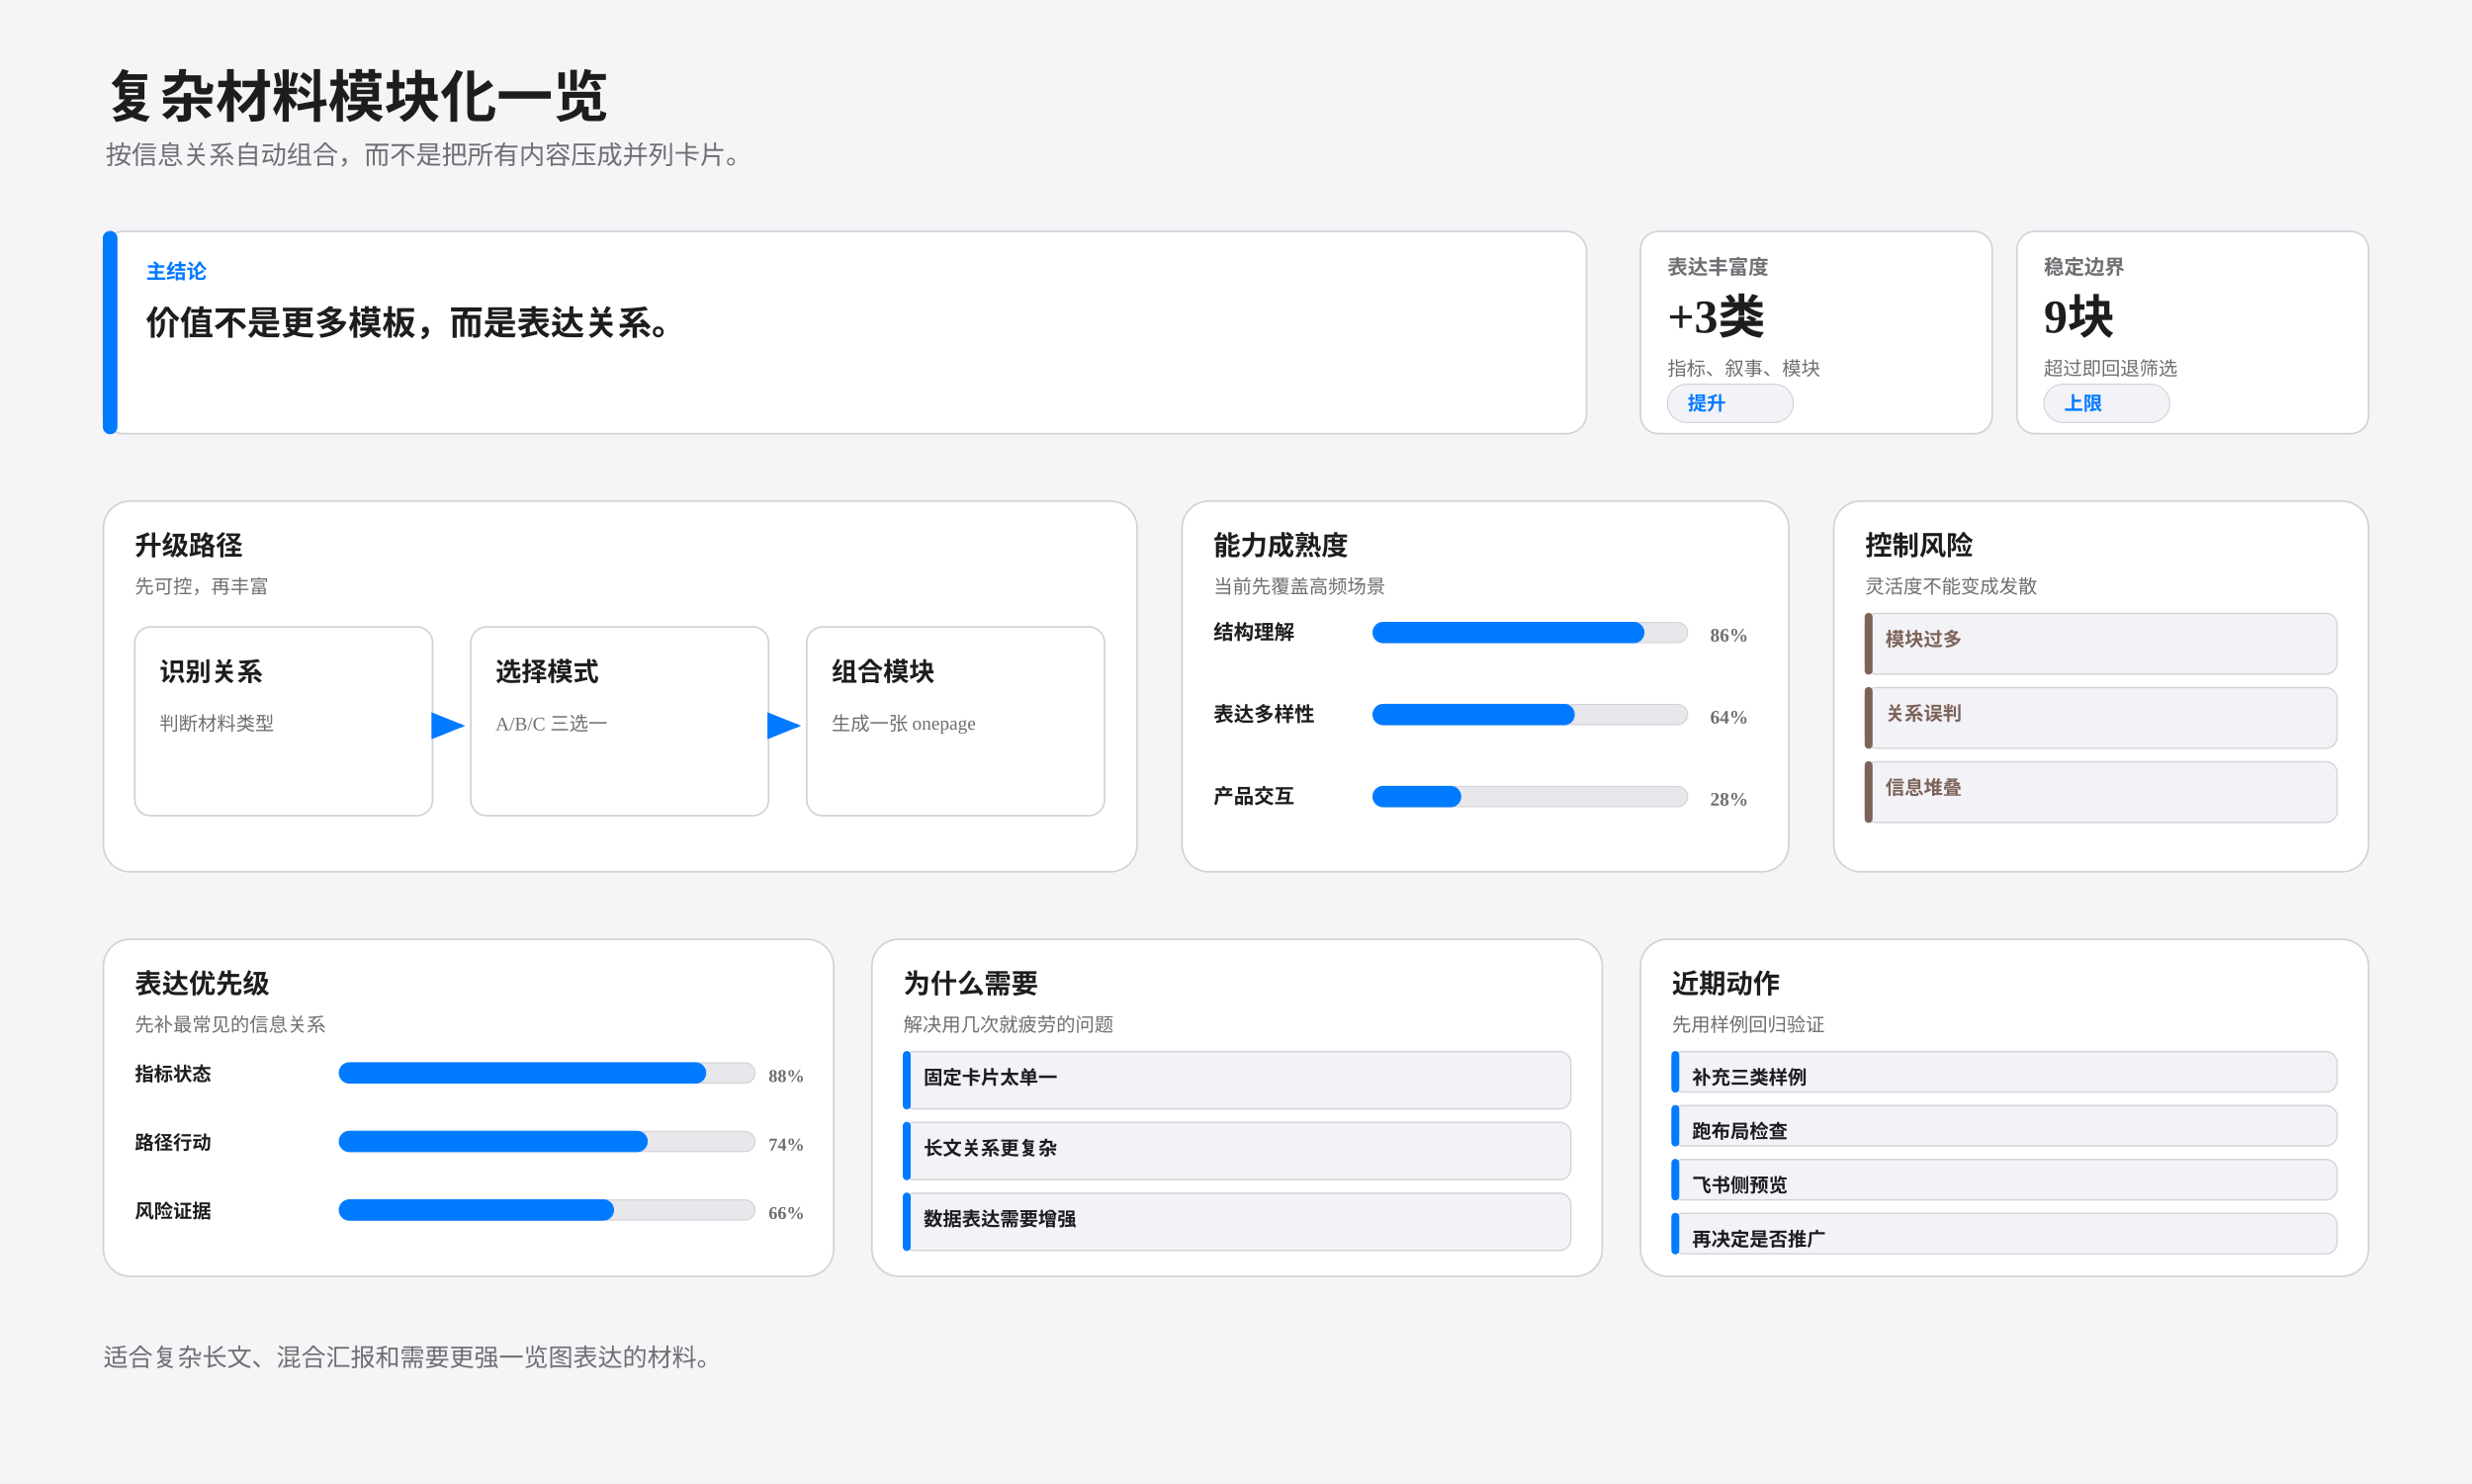
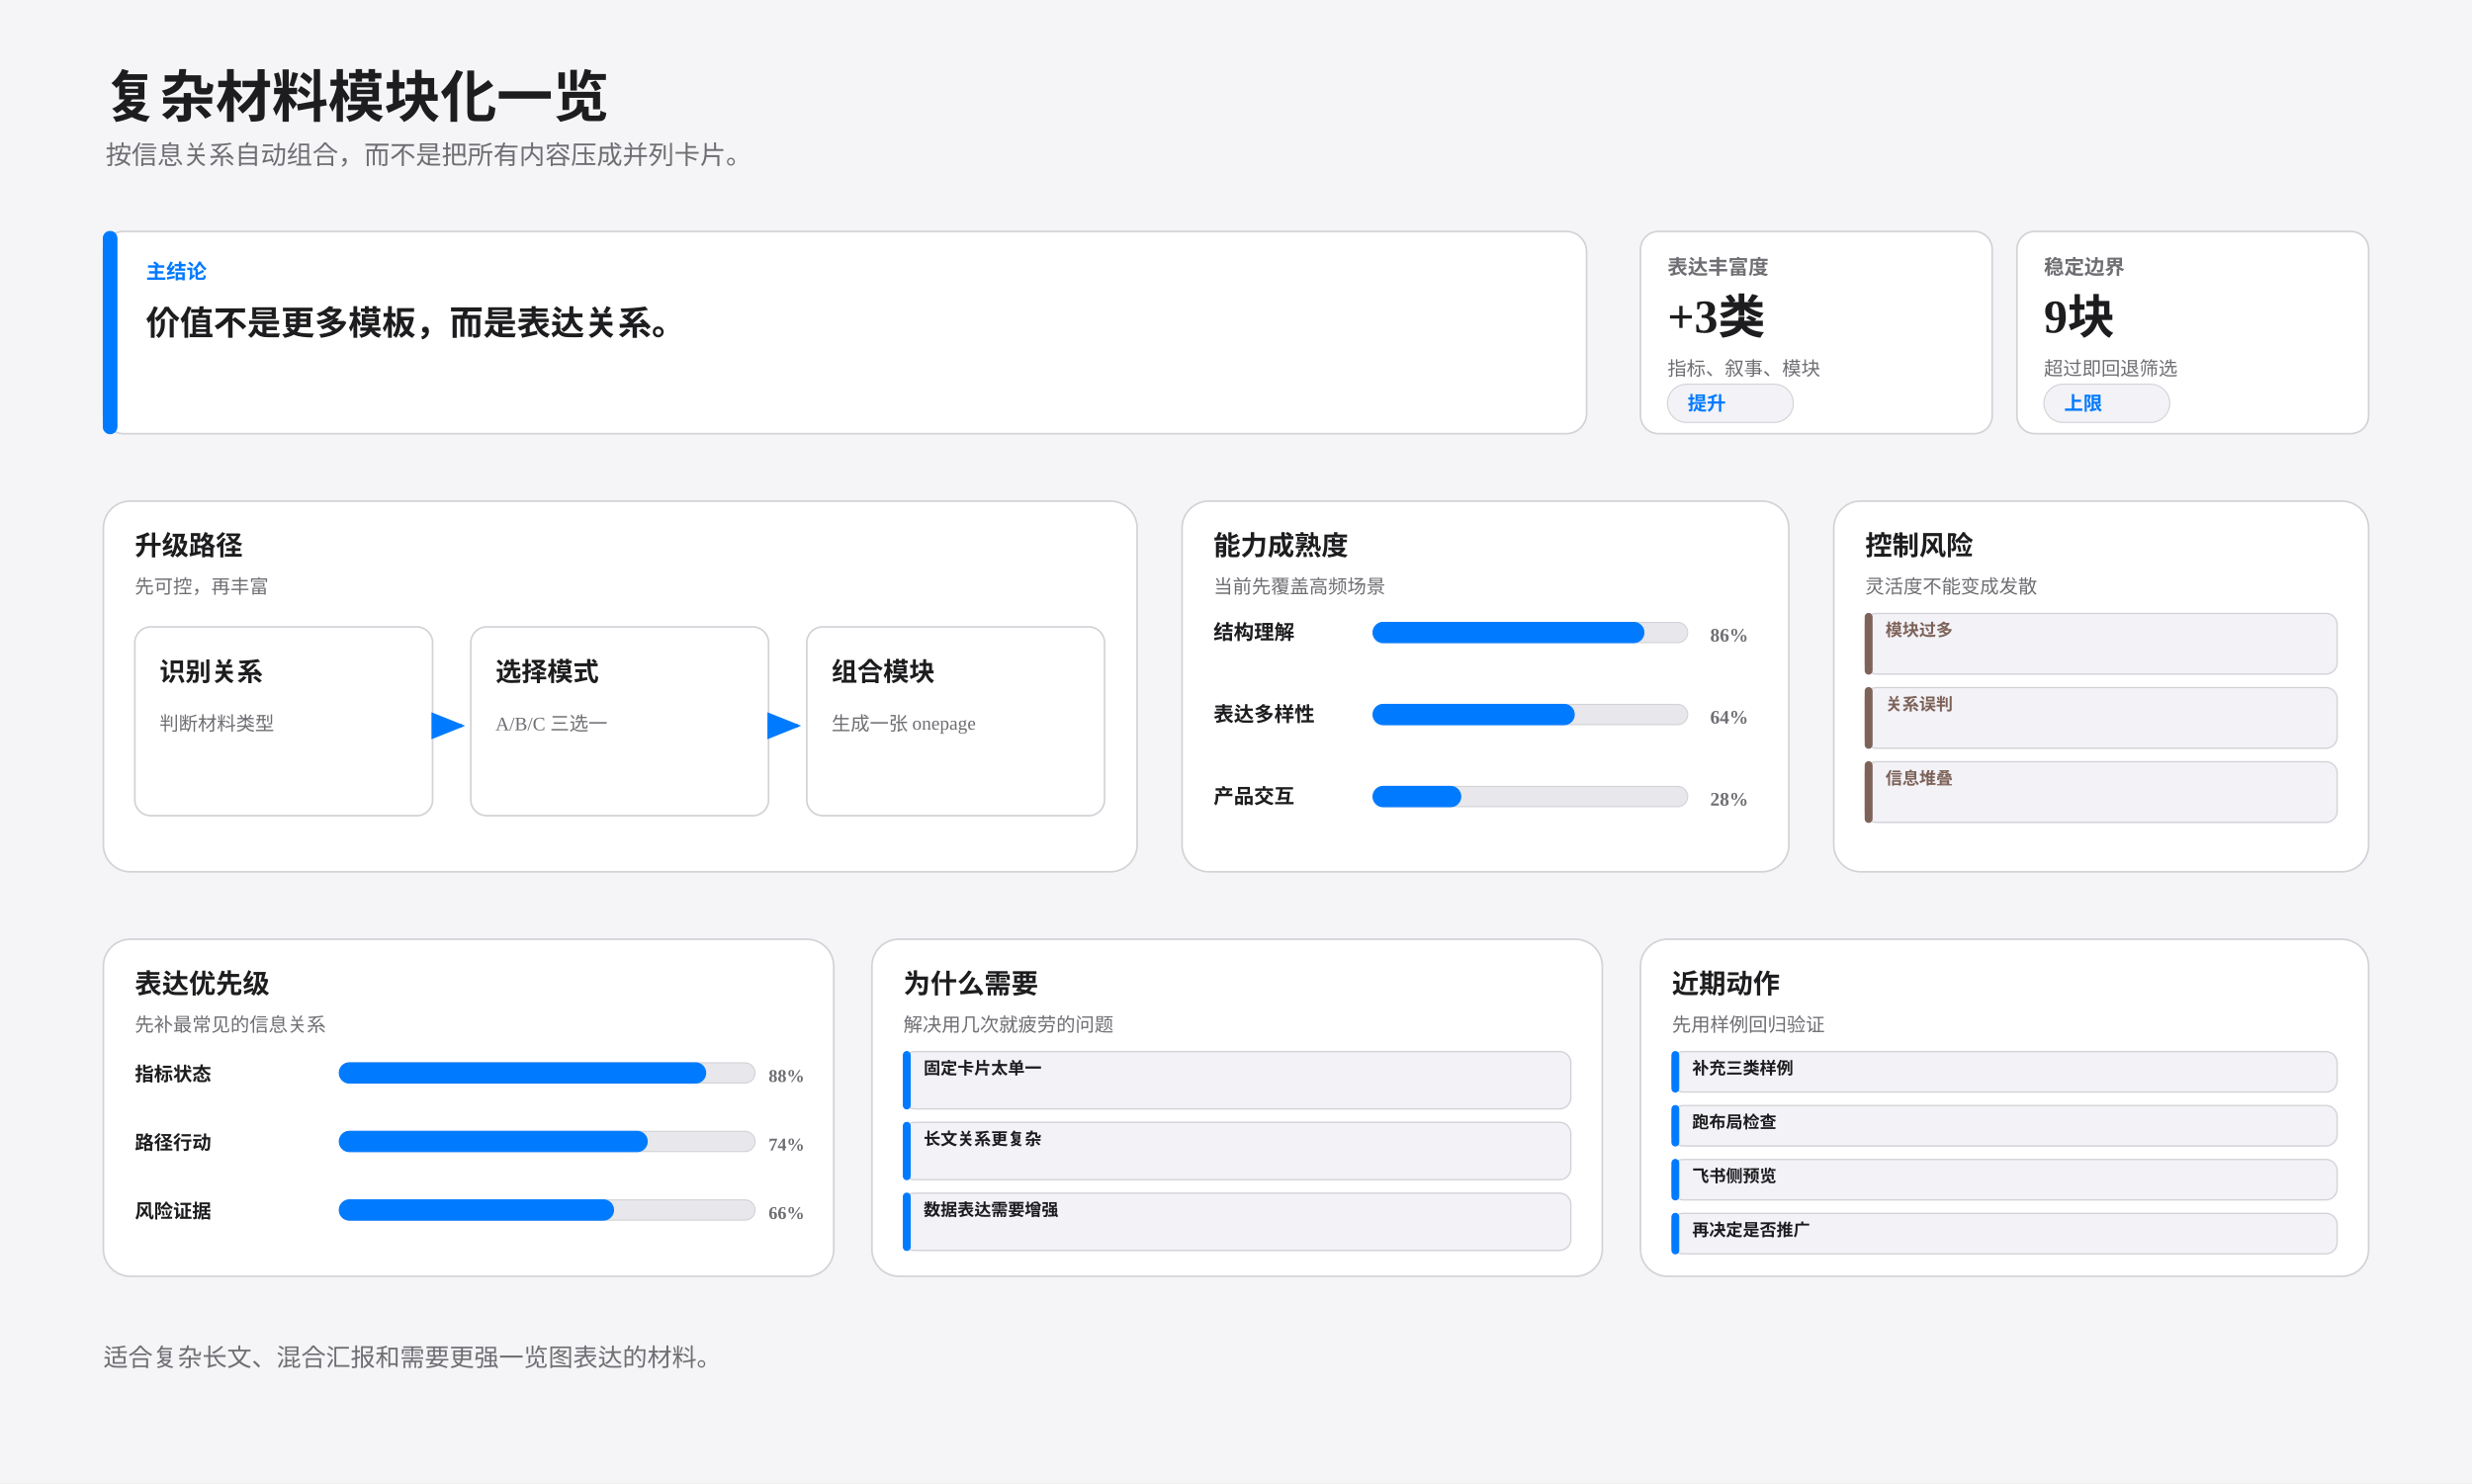
<svg xmlns="http://www.w3.org/2000/svg" width="2200" height="1320" viewBox="0 0 2200 1320">
  <defs>
    <marker id="arrow" markerWidth="12" markerHeight="12" refX="9" refY="4" orient="auto" markerUnits="strokeWidth">
      <path d="M0 0 L10 4 L0 8 z" fill="#007AFF" />
    </marker>
  </defs>
  <rect x="0" y="0" width="2200" height="1320" fill="#F5F5F7" />
  <text x="92" y="104" font-size="50" fill="#1D1D1F" font-weight="700">
    <tspan x="92" dy="0">复杂材料模块化一览</tspan>
  </text>
  <text x="94" y="146" font-size="23" fill="#6E6E73" font-weight="400">
    <tspan x="94" dy="0">按信息关系自动组合，而不是把所有内容压成并列卡片。</tspan>
  </text>
  <rect x="92" y="206" width="1320" height="180" rx="18" fill="#FFFFFF" stroke="#D2D2D7" stroke-width="1.5" />
  <rect x="92" y="206" width="12" height="180" rx="6" fill="#007AFF" stroke="#007AFF" stroke-width="1" />
  <text x="130" y="248" font-size="18" fill="#007AFF" font-weight="700">
    <tspan x="130" dy="0">主结论</tspan>
  </text>
  <text x="130" y="298" font-size="30" fill="#1D1D1F" font-weight="700">
    <tspan x="130" dy="0">价值不是更多模板，而是表达关系。</tspan>
  </text>
  <rect x="1460" y="206" width="313" height="180" rx="16" fill="#FFFFFF" stroke="#D2D2D7" stroke-width="1.5" />
  <text x="1484" y="244" font-size="18" fill="#6E6E73" font-weight="700">
    <tspan x="1484" dy="0">表达丰富度</tspan>
  </text>
  <text x="1484" y="296" font-size="42" fill="#1D1D1F" font-weight="700">
    <tspan x="1484" dy="0">+3类</tspan>
  </text>
  <text x="1484" y="334" font-size="17" fill="#6E6E73" font-weight="400">
    <tspan x="1484" dy="0">指标、叙事、模块</tspan>
  </text>
  <rect x="1484" y="342" width="112" height="34" rx="17" fill="#F2F2F7" stroke="#D2D2D7" stroke-width="1" />
  <text x="1502" y="365" font-size="17" fill="#007AFF" font-weight="700">
    <tspan x="1502" dy="0">提升</tspan>
  </text>
  <rect x="1795" y="206" width="313" height="180" rx="16" fill="#FFFFFF" stroke="#D2D2D7" stroke-width="1.5" />
  <text x="1819" y="244" font-size="18" fill="#6E6E73" font-weight="700">
    <tspan x="1819" dy="0">稳定边界</tspan>
  </text>
  <text x="1819" y="296" font-size="42" fill="#1D1D1F" font-weight="700">
    <tspan x="1819" dy="0">9块</tspan>
  </text>
  <text x="1819" y="334" font-size="17" fill="#6E6E73" font-weight="400">
    <tspan x="1819" dy="0">超过即回退筛选</tspan>
  </text>
  <rect x="1819" y="342" width="112" height="34" rx="17" fill="#F2F2F7" stroke="#D2D2D7" stroke-width="1" />
  <text x="1837" y="365" font-size="17" fill="#007AFF" font-weight="700">
    <tspan x="1837" dy="0">上限</tspan>
  </text>
  <rect x="92" y="446" width="920" height="330" rx="24" fill="#FFFFFF" stroke="#D2D2D7" stroke-width="1.5" />
  <text x="120" y="494" font-size="24" fill="#1D1D1F" font-weight="700">
    <tspan x="120" dy="0">升级路径</tspan>
  </text>
  <text x="120" y="528" font-size="17" fill="#6E6E73" font-weight="400">
    <tspan x="120" dy="0">先可控，再丰富</tspan>
  </text>
  <rect x="120" y="558" width="265" height="168" rx="14" fill="#FFFFFF" stroke="#D2D2D7" stroke-width="1.5" />
  <text x="142" y="606" font-size="23" fill="#1D1D1F" font-weight="700">
    <tspan x="142" dy="0">识别关系</tspan>
  </text>
  <text x="142" y="650" font-size="17" fill="#6E6E73" font-weight="400">
    <tspan x="142" dy="0">判断材料类型</tspan>
  </text>
  <line x1="389" y1="646" x2="411" y2="646" stroke="#007AFF" stroke-width="3" marker-end="url(#arrow)" />
  <rect x="419" y="558" width="265" height="168" rx="14" fill="#FFFFFF" stroke="#D2D2D7" stroke-width="1.5" />
  <text x="441" y="606" font-size="23" fill="#1D1D1F" font-weight="700">
    <tspan x="441" dy="0">选择模式</tspan>
  </text>
  <text x="441" y="650" font-size="17" fill="#6E6E73" font-weight="400">
    <tspan x="441" dy="0">A/B/C 三选一</tspan>
  </text>
  <line x1="688" y1="646" x2="710" y2="646" stroke="#007AFF" stroke-width="3" marker-end="url(#arrow)" />
  <rect x="718" y="558" width="265" height="168" rx="14" fill="#FFFFFF" stroke="#D2D2D7" stroke-width="1.5" />
  <text x="740" y="606" font-size="23" fill="#1D1D1F" font-weight="700">
    <tspan x="740" dy="0">组合模块</tspan>
  </text>
  <text x="740" y="650" font-size="17" fill="#6E6E73" font-weight="400">
    <tspan x="740" dy="0">生成一张 onepage</tspan>
  </text>
  <rect x="1052" y="446" width="540" height="330" rx="24" fill="#FFFFFF" stroke="#D2D2D7" stroke-width="1.5" />
  <text x="1080" y="494" font-size="24" fill="#1D1D1F" font-weight="700">
    <tspan x="1080" dy="0">能力成熟度</tspan>
  </text>
  <text x="1080" y="528" font-size="17" fill="#6E6E73" font-weight="400">
    <tspan x="1080" dy="0">当前先覆盖高频场景</tspan>
  </text>
  <text x="1080" y="569" font-size="18" fill="#1D1D1F" font-weight="700">
    <tspan x="1080" dy="0">结构理解</tspan>
  </text>
  <rect x="1222" y="554" width="280" height="18" rx="9" fill="#E7E7EC" stroke="#D2D2D7" stroke-width="1" />
  <rect x="1222" y="554" width="241" height="18" rx="9" fill="#007AFF" stroke="#007AFF" stroke-width="1" />
  <text x="1522" y="571" font-size="17" fill="#6E6E73" font-weight="700">
    <tspan x="1522" dy="0">86%</tspan>
  </text>
  <text x="1080" y="642" font-size="18" fill="#1D1D1F" font-weight="700">
    <tspan x="1080" dy="0">表达多样性</tspan>
  </text>
  <rect x="1222" y="627" width="280" height="18" rx="9" fill="#E7E7EC" stroke="#D2D2D7" stroke-width="1" />
  <rect x="1222" y="627" width="179" height="18" rx="9" fill="#007AFF" stroke="#007AFF" stroke-width="1" />
  <text x="1522" y="644" font-size="17" fill="#6E6E73" font-weight="700">
    <tspan x="1522" dy="0">64%</tspan>
  </text>
  <text x="1080" y="715" font-size="18" fill="#1D1D1F" font-weight="700">
    <tspan x="1080" dy="0">产品交互</tspan>
  </text>
  <rect x="1222" y="700" width="280" height="18" rx="9" fill="#E7E7EC" stroke="#D2D2D7" stroke-width="1" />
  <rect x="1222" y="700" width="78" height="18" rx="9" fill="#007AFF" stroke="#007AFF" stroke-width="1" />
  <text x="1522" y="717" font-size="17" fill="#6E6E73" font-weight="700">
    <tspan x="1522" dy="0">28%</tspan>
  </text>
  <rect x="1632" y="446" width="476" height="330" rx="24" fill="#FFFFFF" stroke="#D2D2D7" stroke-width="1.5" />
  <text x="1660" y="494" font-size="24" fill="#1D1D1F" font-weight="700">
    <tspan x="1660" dy="0">控制风险</tspan>
  </text>
  <text x="1660" y="528" font-size="17" fill="#6E6E73" font-weight="400">
    <tspan x="1660" dy="0">灵活度不能变成发散</tspan>
  </text>
  <rect x="1660" y="546" width="420" height="54" rx="10" fill="#F2F2F7" stroke="#D2D2D7" stroke-width="1.2" />
  <rect x="1660" y="546" width="6" height="54" rx="3" fill="#7D6258" stroke="#7D6258" stroke-width="1" />
-   <text x="1678" y="575" font-size="17" fill="#7D6258" font-weight="700">
+   <text x="1678" y="566" font-size="15" fill="#7D6258" font-weight="700">
    <tspan x="1678" dy="0">模块过多</tspan>
  </text>
  <rect x="1660" y="612" width="420" height="54" rx="10" fill="#F2F2F7" stroke="#D2D2D7" stroke-width="1.2" />
  <rect x="1660" y="612" width="6" height="54" rx="3" fill="#7D6258" stroke="#7D6258" stroke-width="1" />
-   <text x="1678" y="641" font-size="17" fill="#7D6258" font-weight="700">
+   <text x="1678" y="632" font-size="15" fill="#7D6258" font-weight="700">
    <tspan x="1678" dy="0">关系误判</tspan>
  </text>
  <rect x="1660" y="678" width="420" height="54" rx="10" fill="#F2F2F7" stroke="#D2D2D7" stroke-width="1.2" />
  <rect x="1660" y="678" width="6" height="54" rx="3" fill="#7D6258" stroke="#7D6258" stroke-width="1" />
-   <text x="1678" y="707" font-size="17" fill="#7D6258" font-weight="700">
+   <text x="1678" y="698" font-size="15" fill="#7D6258" font-weight="700">
    <tspan x="1678" dy="0">信息堆叠</tspan>
  </text>
  <rect x="92" y="836" width="650" height="300" rx="24" fill="#FFFFFF" stroke="#D2D2D7" stroke-width="1.5" />
  <text x="120" y="884" font-size="24" fill="#1D1D1F" font-weight="700">
    <tspan x="120" dy="0">表达优先级</tspan>
  </text>
  <text x="120" y="918" font-size="17" fill="#6E6E73" font-weight="400">
    <tspan x="120" dy="0">先补最常见的信息关系</tspan>
  </text>
  <text x="120" y="962" font-size="17" fill="#1D1D1F" font-weight="700">
    <tspan x="120" dy="0">指标状态</tspan>
  </text>
  <rect x="302" y="946" width="370" height="18" rx="9" fill="#E7E7EC" stroke="#D2D2D7" stroke-width="1" />
  <rect x="302" y="946" width="326" height="18" rx="9" fill="#007AFF" stroke="#007AFF" stroke-width="1" />
  <text x="684" y="963" font-size="16" fill="#6E6E73" font-weight="700">
    <tspan x="684" dy="0">88%</tspan>
  </text>
  <text x="120" y="1023" font-size="17" fill="#1D1D1F" font-weight="700">
    <tspan x="120" dy="0">路径行动</tspan>
  </text>
  <rect x="302" y="1007" width="370" height="18" rx="9" fill="#E7E7EC" stroke="#D2D2D7" stroke-width="1" />
  <rect x="302" y="1007" width="274" height="18" rx="9" fill="#007AFF" stroke="#007AFF" stroke-width="1" />
  <text x="684" y="1024" font-size="16" fill="#6E6E73" font-weight="700">
    <tspan x="684" dy="0">74%</tspan>
  </text>
  <text x="120" y="1084" font-size="17" fill="#1D1D1F" font-weight="700">
    <tspan x="120" dy="0">风险证据</tspan>
  </text>
  <rect x="302" y="1068" width="370" height="18" rx="9" fill="#E7E7EC" stroke="#D2D2D7" stroke-width="1" />
  <rect x="302" y="1068" width="244" height="18" rx="9" fill="#007AFF" stroke="#007AFF" stroke-width="1" />
  <text x="684" y="1085" font-size="16" fill="#6E6E73" font-weight="700">
    <tspan x="684" dy="0">66%</tspan>
  </text>
  <rect x="776" y="836" width="650" height="300" rx="24" fill="#FFFFFF" stroke="#D2D2D7" stroke-width="1.5" />
  <text x="804" y="884" font-size="24" fill="#1D1D1F" font-weight="700">
    <tspan x="804" dy="0">为什么需要</tspan>
  </text>
  <text x="804" y="918" font-size="17" fill="#6E6E73" font-weight="400">
    <tspan x="804" dy="0">解决用几次就疲劳的问题</tspan>
  </text>
  <rect x="804" y="936" width="594" height="51" rx="10" fill="#F2F2F7" stroke="#D2D2D7" stroke-width="1.2" />
  <rect x="804" y="936" width="6" height="51" rx="3" fill="#007AFF" stroke="#007AFF" stroke-width="1" />
-   <text x="822" y="965" font-size="17" fill="#1D1D1F" font-weight="700">
+   <text x="822" y="956" font-size="15" fill="#1D1D1F" font-weight="700">
    <tspan x="822" dy="0">固定卡片太单一</tspan>
  </text>
  <rect x="804" y="999" width="594" height="51" rx="10" fill="#F2F2F7" stroke="#D2D2D7" stroke-width="1.2" />
  <rect x="804" y="999" width="6" height="51" rx="3" fill="#007AFF" stroke="#007AFF" stroke-width="1" />
-   <text x="822" y="1028" font-size="17" fill="#1D1D1F" font-weight="700">
+   <text x="822" y="1019" font-size="15" fill="#1D1D1F" font-weight="700">
    <tspan x="822" dy="0">长文关系更复杂</tspan>
  </text>
  <rect x="804" y="1062" width="594" height="51" rx="10" fill="#F2F2F7" stroke="#D2D2D7" stroke-width="1.2" />
  <rect x="804" y="1062" width="6" height="51" rx="3" fill="#007AFF" stroke="#007AFF" stroke-width="1" />
-   <text x="822" y="1091" font-size="17" fill="#1D1D1F" font-weight="700">
+   <text x="822" y="1082" font-size="15" fill="#1D1D1F" font-weight="700">
    <tspan x="822" dy="0">数据表达需要增强</tspan>
  </text>
  <rect x="1460" y="836" width="648" height="300" rx="24" fill="#FFFFFF" stroke="#D2D2D7" stroke-width="1.5" />
  <text x="1488" y="884" font-size="24" fill="#1D1D1F" font-weight="700">
    <tspan x="1488" dy="0">近期动作</tspan>
  </text>
  <text x="1488" y="918" font-size="17" fill="#6E6E73" font-weight="400">
    <tspan x="1488" dy="0">先用样例回归验证</tspan>
  </text>
  <rect x="1488" y="936" width="592" height="36" rx="10" fill="#F2F2F7" stroke="#D2D2D7" stroke-width="1.2" />
  <rect x="1488" y="936" width="6" height="36" rx="3" fill="#007AFF" stroke="#007AFF" stroke-width="1" />
-   <text x="1506" y="965" font-size="17" fill="#1D1D1F" font-weight="700">
+   <text x="1506" y="956" font-size="15" fill="#1D1D1F" font-weight="700">
    <tspan x="1506" dy="0">补充三类样例</tspan>
  </text>
  <rect x="1488" y="984" width="592" height="36" rx="10" fill="#F2F2F7" stroke="#D2D2D7" stroke-width="1.2" />
  <rect x="1488" y="984" width="6" height="36" rx="3" fill="#007AFF" stroke="#007AFF" stroke-width="1" />
-   <text x="1506" y="1013" font-size="17" fill="#1D1D1F" font-weight="700">
+   <text x="1506" y="1004" font-size="15" fill="#1D1D1F" font-weight="700">
    <tspan x="1506" dy="0">跑布局检查</tspan>
  </text>
  <rect x="1488" y="1032" width="592" height="36" rx="10" fill="#F2F2F7" stroke="#D2D2D7" stroke-width="1.2" />
  <rect x="1488" y="1032" width="6" height="36" rx="3" fill="#007AFF" stroke="#007AFF" stroke-width="1" />
-   <text x="1506" y="1061" font-size="17" fill="#1D1D1F" font-weight="700">
+   <text x="1506" y="1052" font-size="15" fill="#1D1D1F" font-weight="700">
    <tspan x="1506" dy="0">飞书侧预览</tspan>
  </text>
  <rect x="1488" y="1080" width="592" height="36" rx="10" fill="#F2F2F7" stroke="#D2D2D7" stroke-width="1.2" />
  <rect x="1488" y="1080" width="6" height="36" rx="3" fill="#007AFF" stroke="#007AFF" stroke-width="1" />
-   <text x="1506" y="1109" font-size="17" fill="#1D1D1F" font-weight="700">
+   <text x="1506" y="1100" font-size="15" fill="#1D1D1F" font-weight="700">
    <tspan x="1506" dy="0">再决定是否推广</tspan>
  </text>
  <text x="92" y="1216" font-size="22" fill="#6E6E73" font-weight="400">
    <tspan x="92" dy="0">适合复杂长文、混合汇报和需要更强一览图表达的材料。</tspan>
  </text>
</svg>
